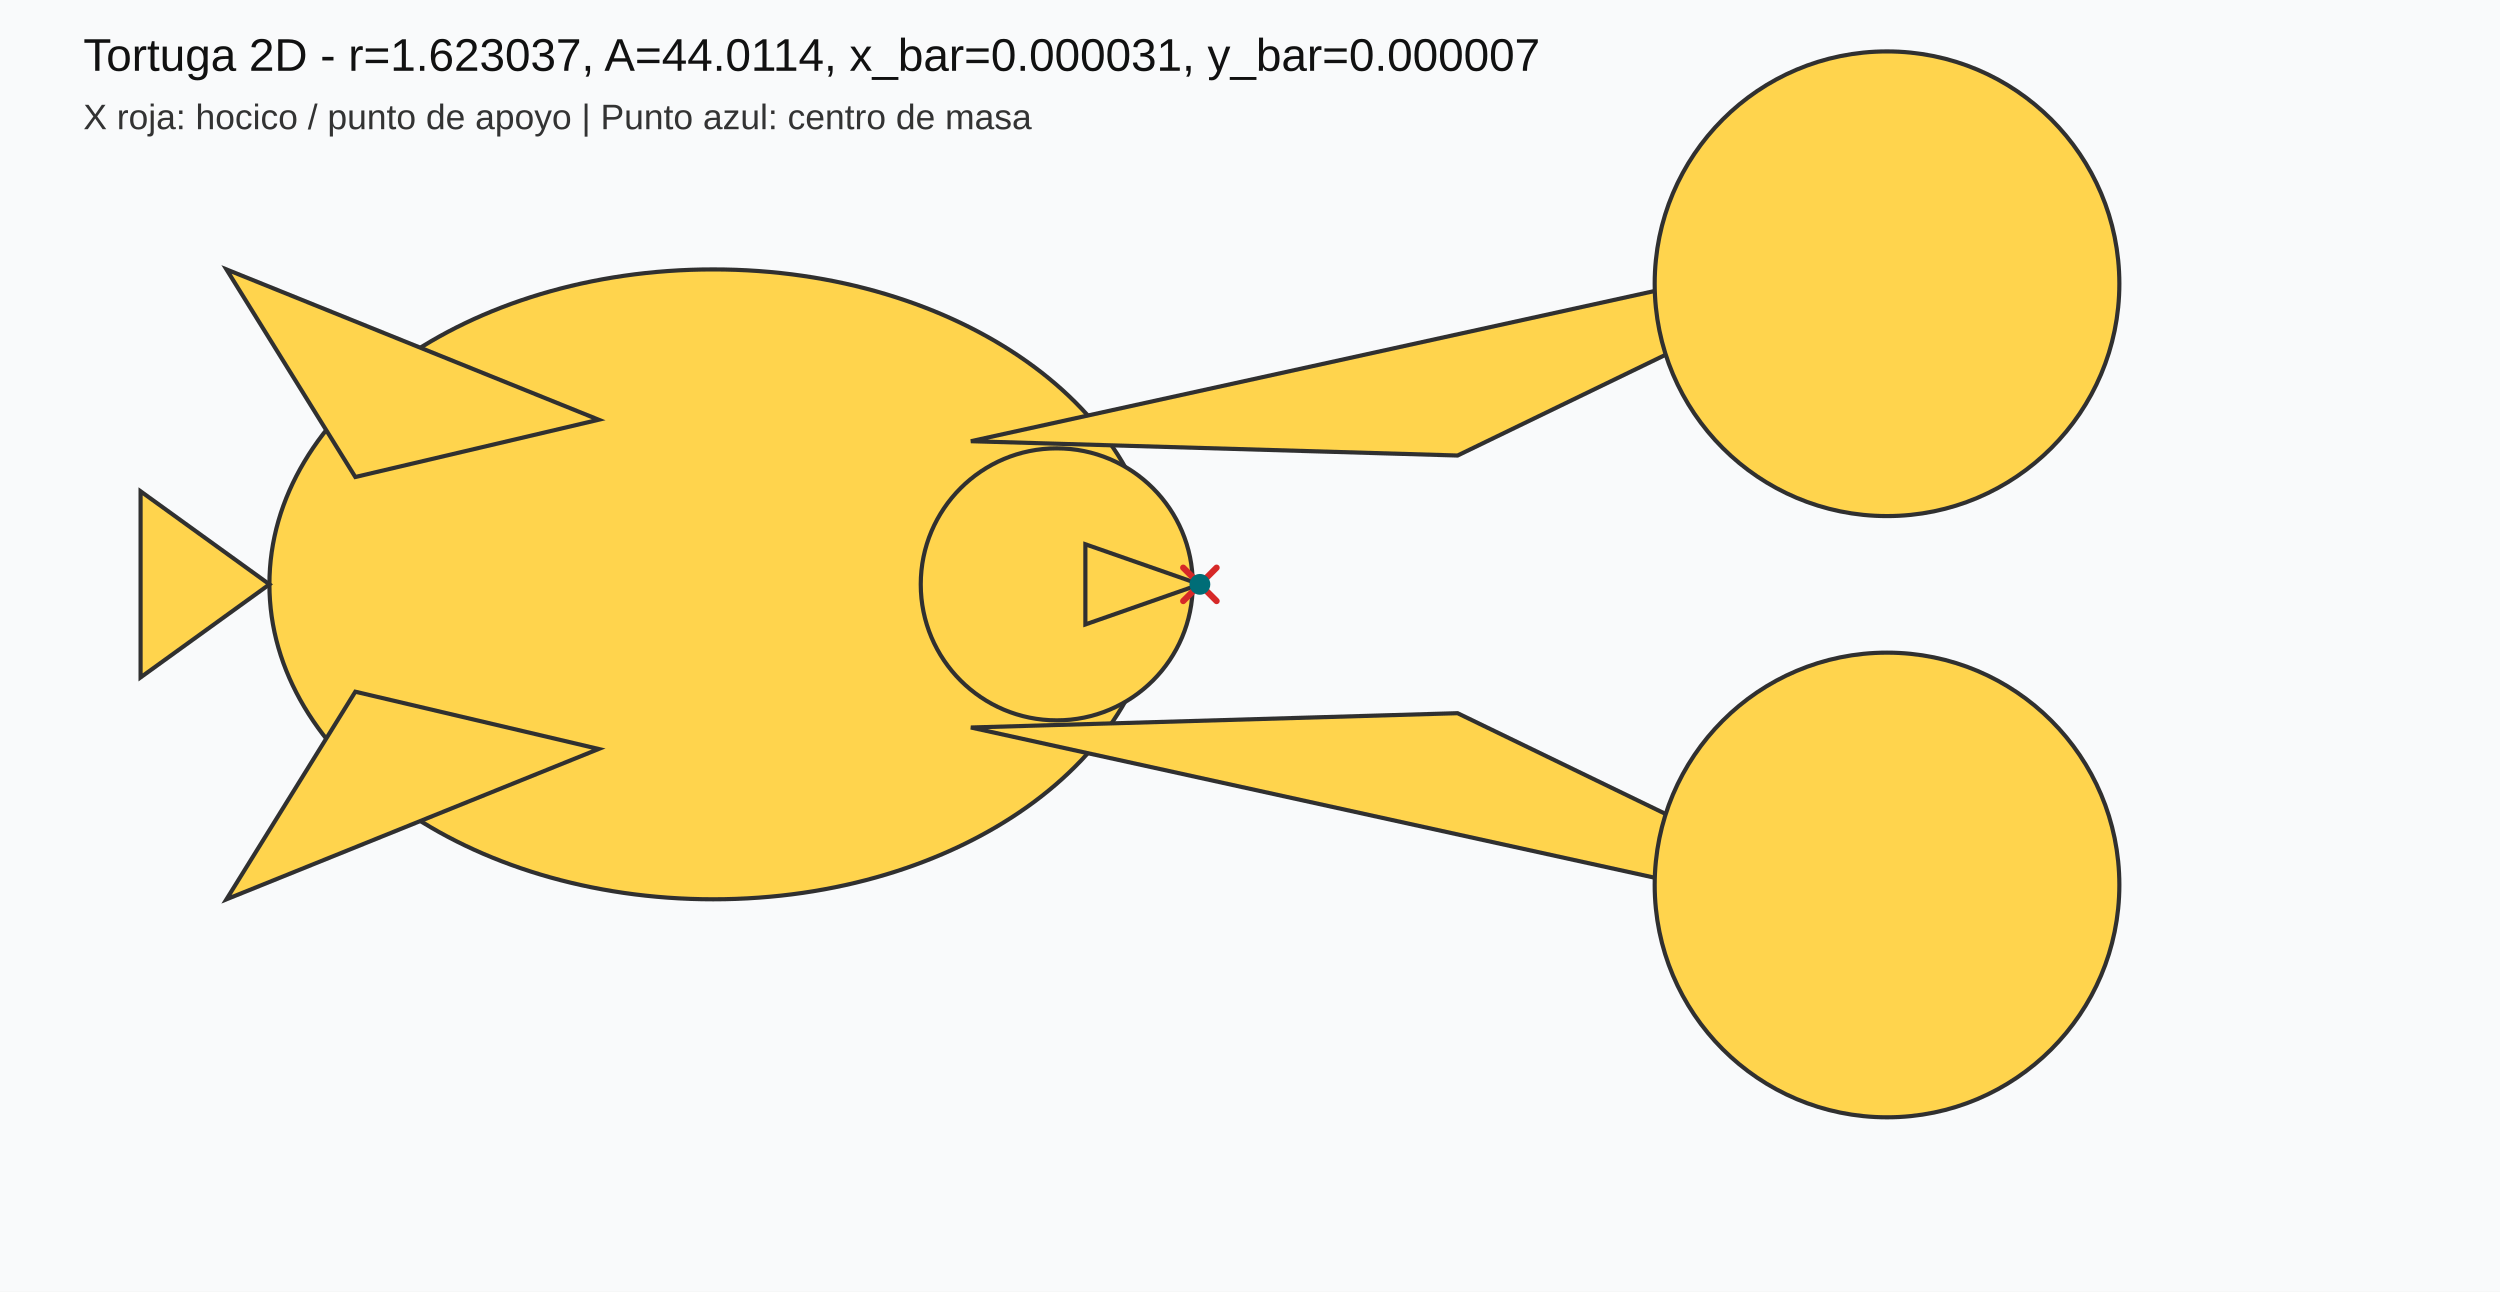
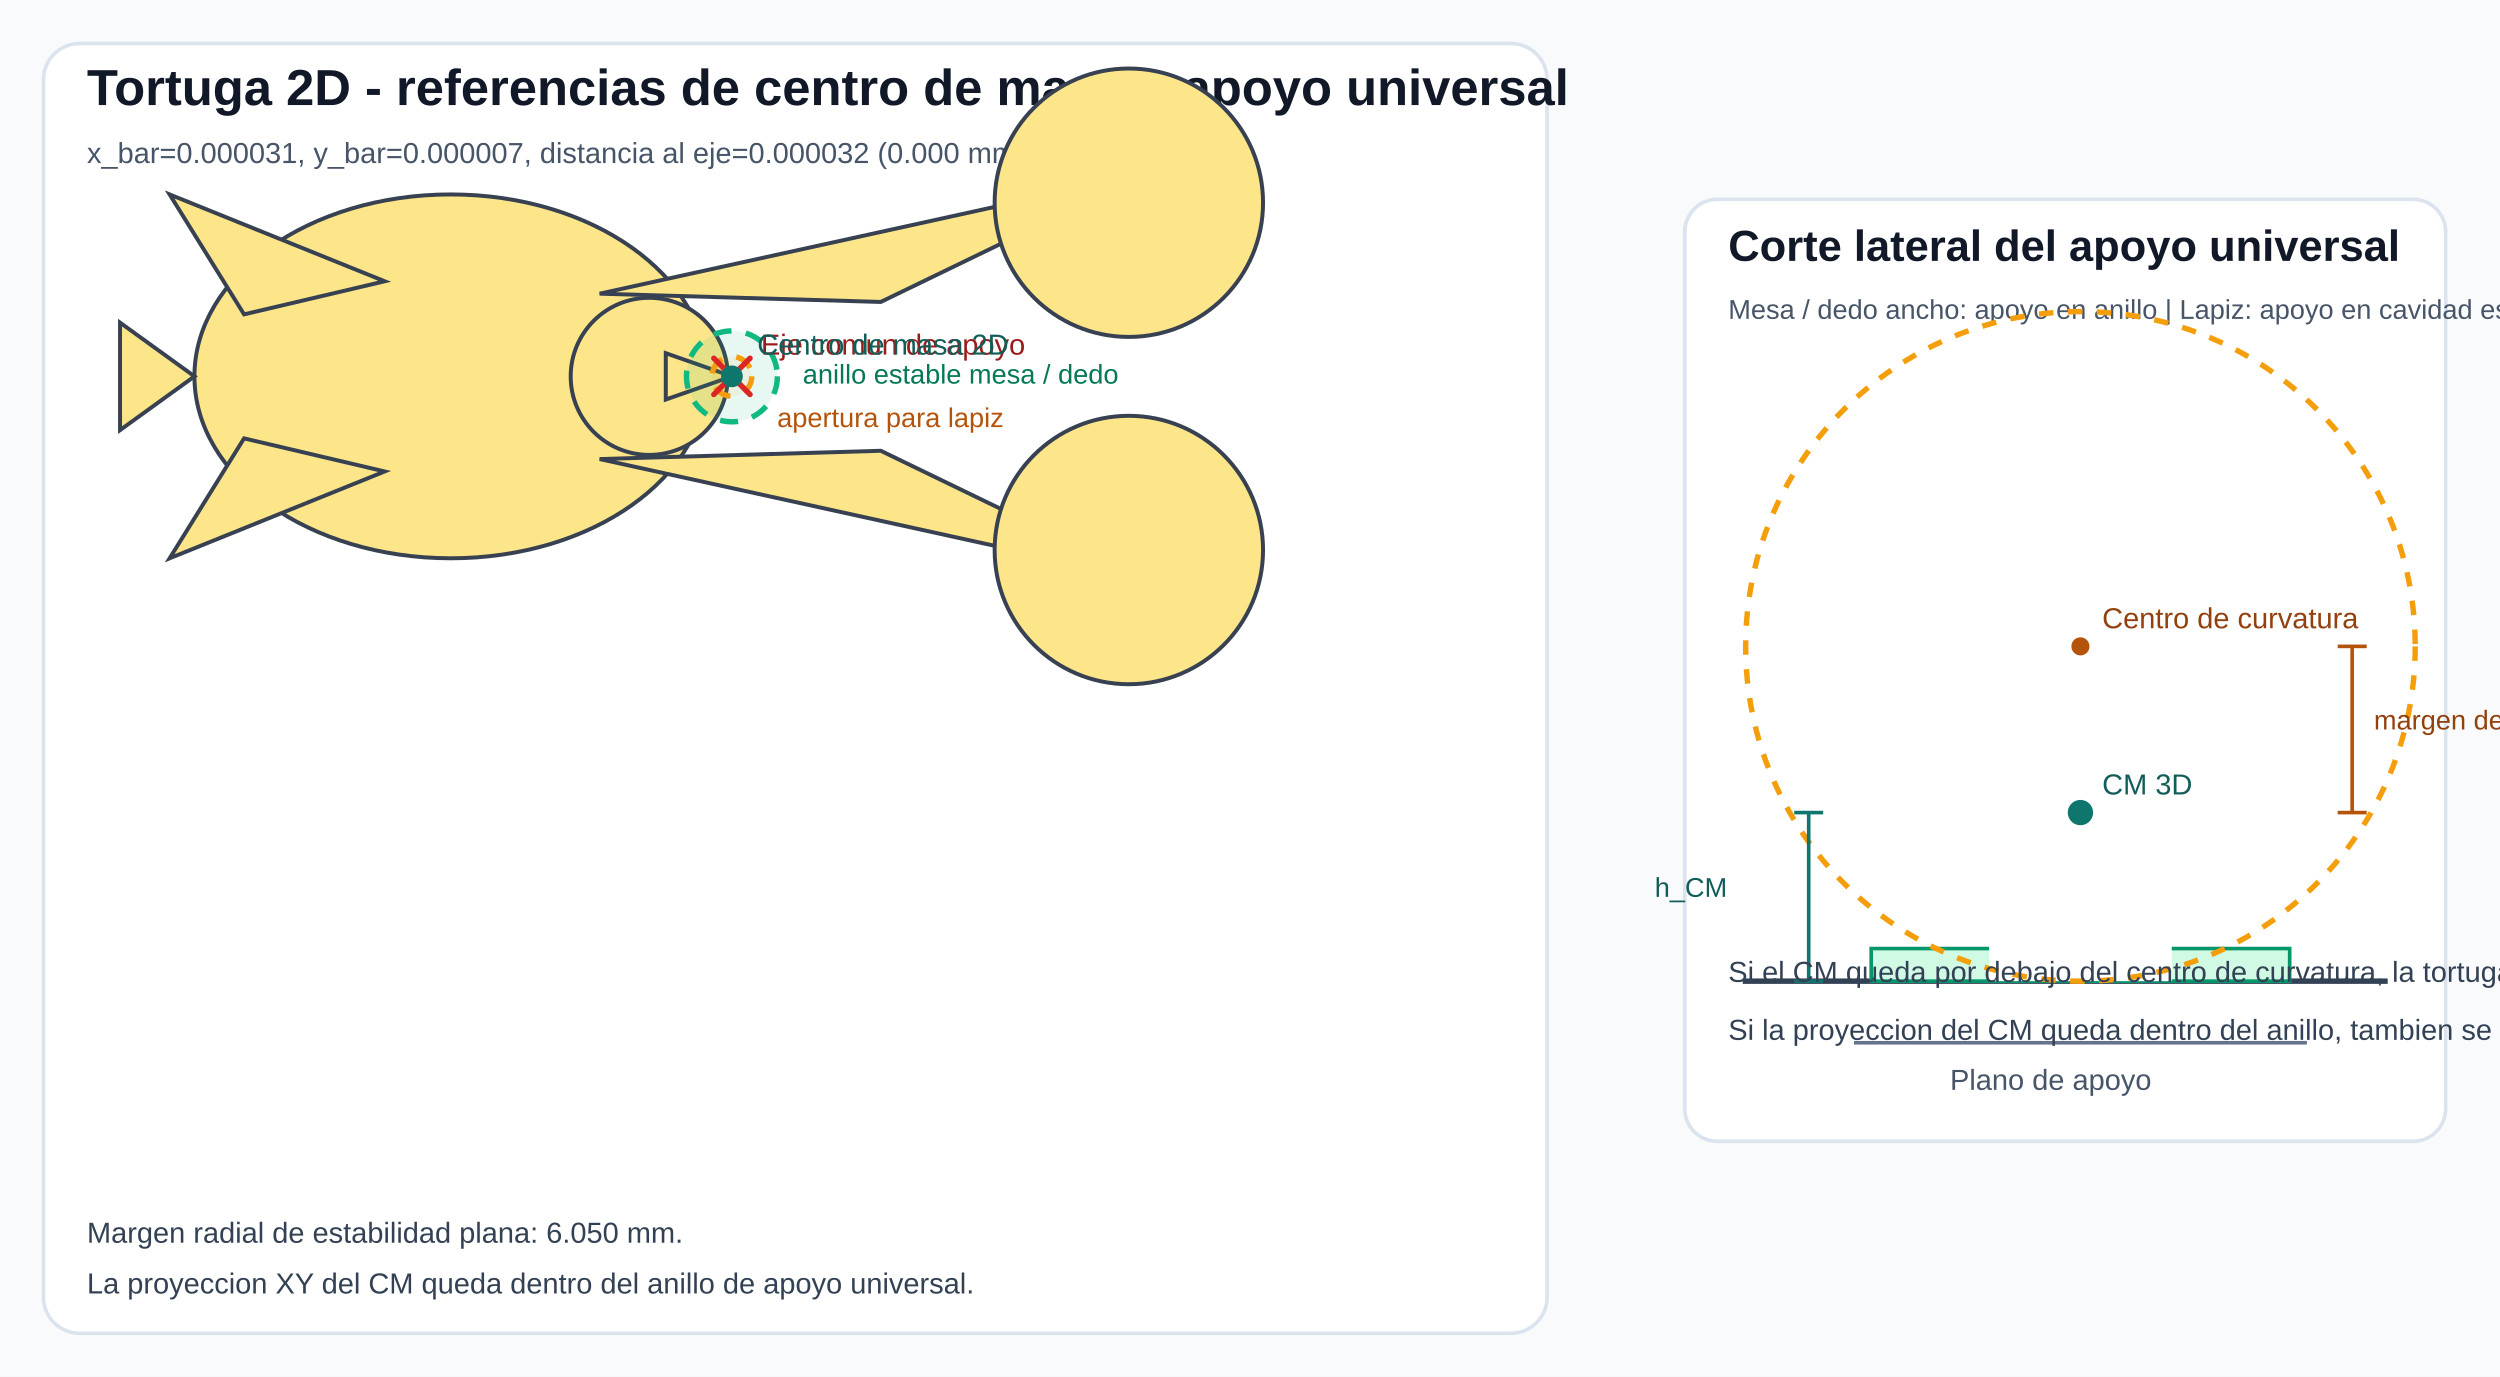
- <svg xmlns="http://www.w3.org/2000/svg" width="1200" height="620" viewBox="0 0 1200 620">
-   <rect x="0" y="0" width="1200" height="620" fill="#f9fafb" />
-   <g fill="#ffd44d" stroke="#303030" stroke-width="2">
-     <ellipse cx="342.33" cy="280.49" rx="213.01" ry="151.17" />
-     <circle cx="507.24" cy="280.49" r="65.28" />
-     <polygon points="575.95,280.49 520.98,261.25 520.98,299.73" />
-     <polygon points="129.33,280.49 67.48,235.83 67.48,325.15" />
-     <polygon points="466.01,211.78 919.51,112.15 699.63,218.65" />
-     <polygon points="466.01,349.20 919.51,448.83 699.63,342.33" />
-     <polygon points="287.36,201.47 108.71,129.33 170.55,228.96" />
-     <polygon points="287.36,359.51 108.71,431.66 170.55,332.02" />
-     <circle cx="905.77" cy="136.20" r="111.52" />
-     <circle cx="905.77" cy="424.79" r="111.52" />
+ <svg xmlns="http://www.w3.org/2000/svg" width="1380" height="760" viewBox="0 0 1380 760">
+   <rect x="0" y="0" width="1380" height="760" fill="#f8fafc" />
+   <rect x="24" y="24" width="830" height="712" rx="20" fill="#ffffff" stroke="#dbe4ee" stroke-width="2" />
+   <text x="48" y="58" font-family="Arial, sans-serif" font-size="28" font-weight="700" fill="#111827">
+     Tortuga 2D - referencias de centro de masa y apoyo universal
+   </text>
+   <text x="48" y="90" font-family="Arial, sans-serif" font-size="16" fill="#475569">
+     x_bar=0.000031, y_bar=0.000007, distancia al eje=0.000032 (0.000 mm a escala final)
+   </text>
+   <g fill="#fde68a" stroke="#374151" stroke-width="2.2">
+     <ellipse cx="248.83" cy="207.75" rx="141.50" ry="100.42" />
+     <circle cx="358.38" cy="207.75" r="43.36" />
+     <polygon points="404.02,207.75 367.51,194.97 367.51,220.53" />
+     <polygon points="107.34,207.75 66.26,178.09 66.26,237.42" />
+     <polygon points="330.99,162.11 632.25,95.93 486.18,166.67" />
+     <polygon points="330.99,253.40 632.25,319.58 486.18,248.83" />
+     <polygon points="212.32,155.26 93.64,107.34 134.72,173.52" />
+     <polygon points="212.32,260.25 93.64,308.17 134.72,241.99" />
+     <circle cx="623.12" cy="111.90" r="74.08" />
+     <circle cx="623.12" cy="303.61" r="74.08" />
  </g>
+   <circle cx="404.02" cy="207.75" r="25.10" fill="rgba(16,185,129,0.10)" stroke="#10b981" stroke-width="3" stroke-dasharray="10 8" />
+   <circle cx="404.02" cy="207.75" r="10.95" fill="rgba(245,158,11,0.08)" stroke="#f59e0b" stroke-width="3" stroke-dasharray="10 8" />
+   <line x1="404.02" y1="207.75" x2="404.03" y2="207.75" stroke="#0f766e" stroke-width="3" />
  <g stroke-width="3" stroke-linecap="round">
-     <line x1="567.95" y1="272.49" x2="583.95" y2="288.49" stroke="#d62828" />
-     <line x1="567.95" y1="288.49" x2="583.95" y2="272.49" stroke="#d62828" />
+     <line x1="394.02" y1="197.75" x2="414.02" y2="217.75" stroke="#dc2626" />
+     <line x1="394.02" y1="217.75" x2="414.02" y2="197.75" stroke="#dc2626" />
  </g>
-   <circle cx="575.95" cy="280.49" r="5" fill="#006d77" />
-   <text x="40" y="34" font-family="Arial, sans-serif" font-size="22" fill="#111">
-     Tortuga 2D - r=1.623037, A=44.0114, x_bar=0.000031, y_bar=0.000007
+   <circle cx="404.03" cy="207.75" r="6" fill="#0f766e" />
+   <text x="420.02" y="195.75" font-family="Arial, sans-serif" font-size="16" fill="#991b1b">
+     Eje comun de apoyo
  </text>
-   <text x="40" y="62" font-family="Arial, sans-serif" font-size="17" fill="#333">
-     X roja: hocico / punto de apoyo | Punto azul: centro de masa
+   <text x="418.03" y="195.75" font-family="Arial, sans-serif" font-size="16" fill="#115e59">
+     Centro de masa 2D
  </text>
+   <text x="443.13" y="211.75" font-family="Arial, sans-serif" font-size="15" fill="#047857">
+     anillo estable mesa / dedo
+   </text>
+   <text x="428.98" y="235.75" font-family="Arial, sans-serif" font-size="15" fill="#b45309">
+     apertura para lapiz
+   </text>
+   <text x="48" y="686" font-family="Arial, sans-serif" font-size="16" fill="#334155">
+     Margen radial de estabilidad plana: 6.050 mm.
+   </text>
+   <text x="48" y="714" font-family="Arial, sans-serif" font-size="16" fill="#334155">
+     La proyeccion XY del CM queda dentro del anillo de apoyo universal.
+   </text>
+   <g>
+     <rect x="930.00" y="110.00" width="420.00" height="520.00" rx="18" fill="#ffffff" stroke="#dbe4ee" stroke-width="2" />
+     <text x="954.00" y="144.00" font-family="Arial, sans-serif" font-size="24" font-weight="700" fill="#111827">
+       Corte lateral del apoyo universal
+     </text>
+     <text x="954.00" y="176.00" font-family="Arial, sans-serif" font-size="15" fill="#475569">
+       Mesa / dedo ancho: apoyo en anillo | Lapiz: apoyo en cavidad esferica
+     </text>
+     <line x1="962.00" y1="541.60" x2="1318.00" y2="541.60" stroke="#334155" stroke-width="3" />
+     <rect x="1032.90" y="523.60" width="231.00" height="18" fill="#d1fae5" stroke="#059669" stroke-width="2" />
+     <rect x="1098.00" y="519.60" width="100.80" height="22" fill="#ffffff" />
+     <circle cx="1148.40" cy="356.80" r="184.80" fill="none" stroke="#f59e0b" stroke-width="3" stroke-dasharray="8 8" />
+     <circle cx="1148.40" cy="356.80" r="5" fill="#b45309" />
+     <text x="1160.40" y="346.80" font-family="Arial, sans-serif" font-size="16" fill="#92400e">
+       Centro de curvatura
+     </text>
+     <circle cx="1148.40" cy="448.54" r="7" fill="#0f766e" />
+     <text x="1160.40" y="438.54" font-family="Arial, sans-serif" font-size="16" fill="#115e59">
+       CM 3D
+     </text>
+     <line x1="1023.40" y1="575.60" x2="1273.40" y2="575.60" stroke="#64748b" stroke-width="2" />
+     <text x="1076.40" y="601.60" font-family="Arial, sans-serif" font-size="16" fill="#475569">
+       Plano de apoyo
+     </text>
+     <line x1="998.40" y1="448.54" x2="998.40" y2="541.60" stroke="#0f766e" stroke-width="2" />
+     <line x1="990.40" y1="448.54" x2="1006.40" y2="448.54" stroke="#0f766e" stroke-width="2" />
+     <line x1="990.40" y1="541.60" x2="1006.40" y2="541.60" stroke="#0f766e" stroke-width="2" />
+     <text x="913.40" y="495.07" font-family="Arial, sans-serif" font-size="15" fill="#115e59">
+       h_CM
+     </text>
+     <line x1="1298.40" y1="356.80" x2="1298.40" y2="448.54" stroke="#b45309" stroke-width="2" />
+     <line x1="1290.40" y1="356.80" x2="1306.40" y2="356.80" stroke="#b45309" stroke-width="2" />
+     <line x1="1290.40" y1="448.54" x2="1306.40" y2="448.54" stroke="#b45309" stroke-width="2" />
+     <text x="1310.40" y="402.67" font-family="Arial, sans-serif" font-size="15" fill="#92400e">
+       margen de estabilidad puntual
+     </text>
+     <text x="954.00" y="542.00" font-family="Arial, sans-serif" font-size="16" fill="#334155">
+       Si el CM queda por debajo del centro de curvatura, la tortuga se autocentra
+       sobre punta de lapiz.
+     </text>
+     <text x="954.00" y="574.00" font-family="Arial, sans-serif" font-size="16" fill="#334155">
+       Si la proyeccion del CM queda dentro del anillo, tambien se sostiene sobre mesa
+       o dedo ancho.
+     </text>
+   </g>
</svg>
